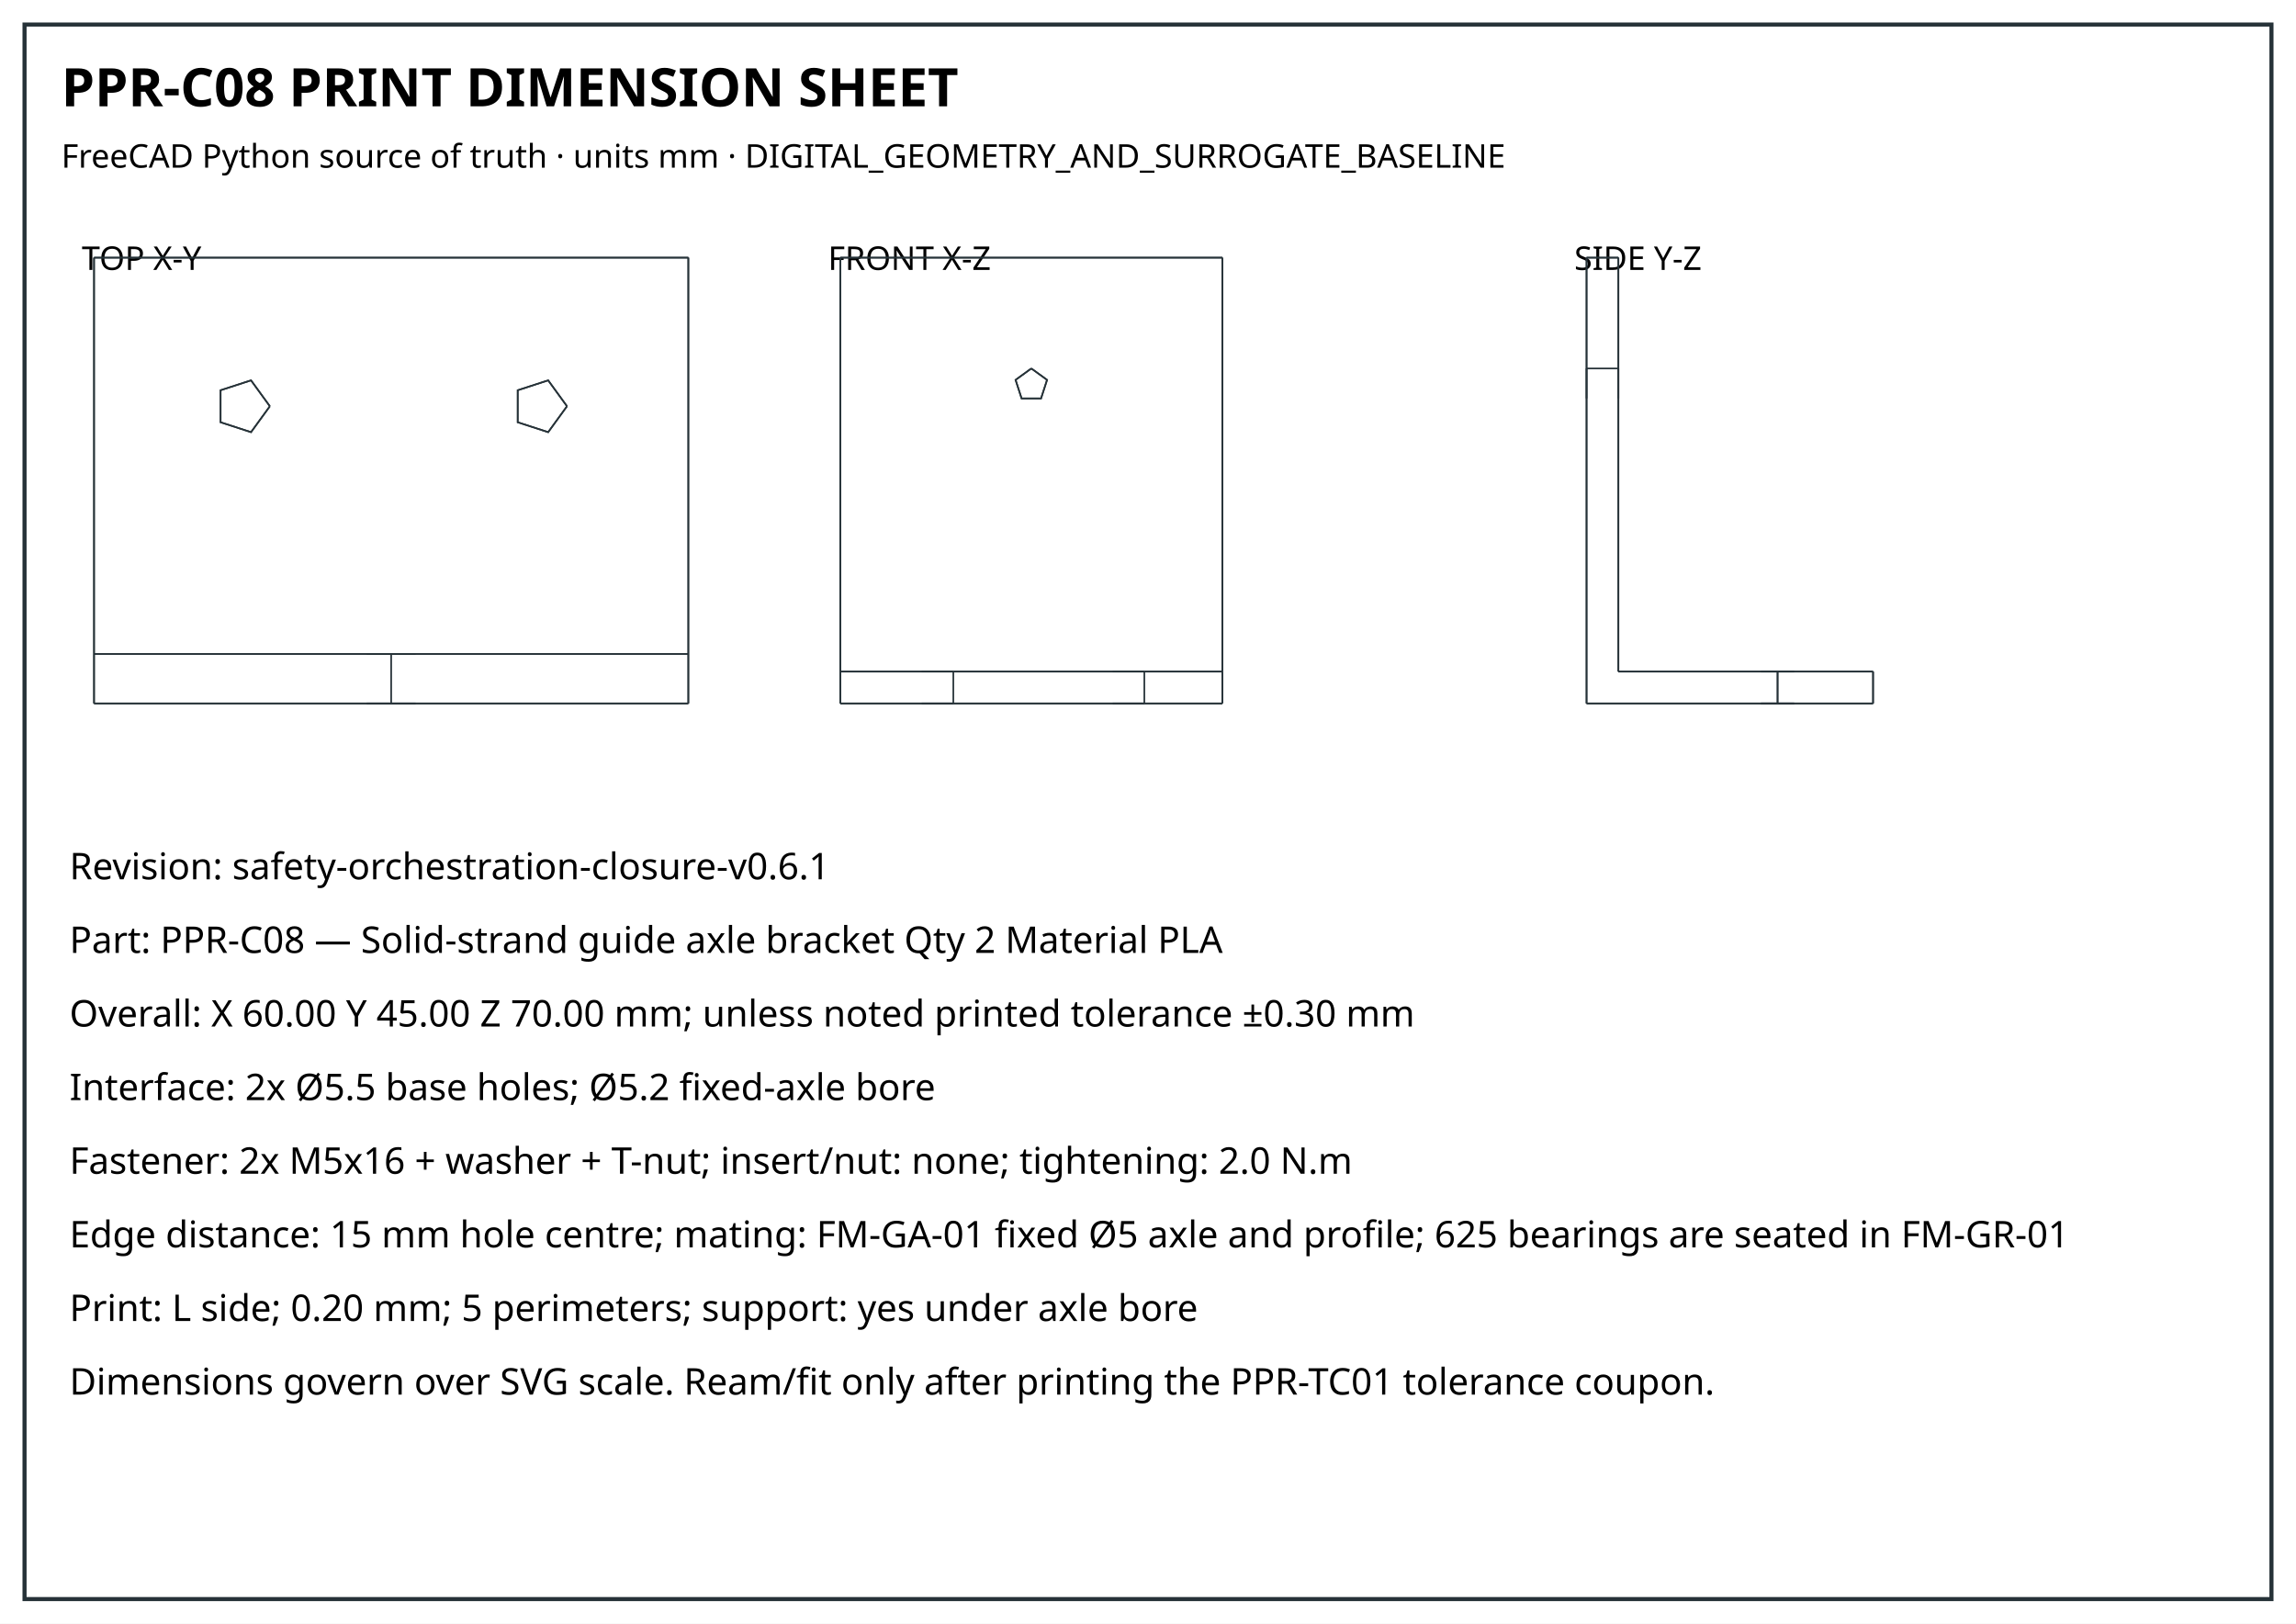
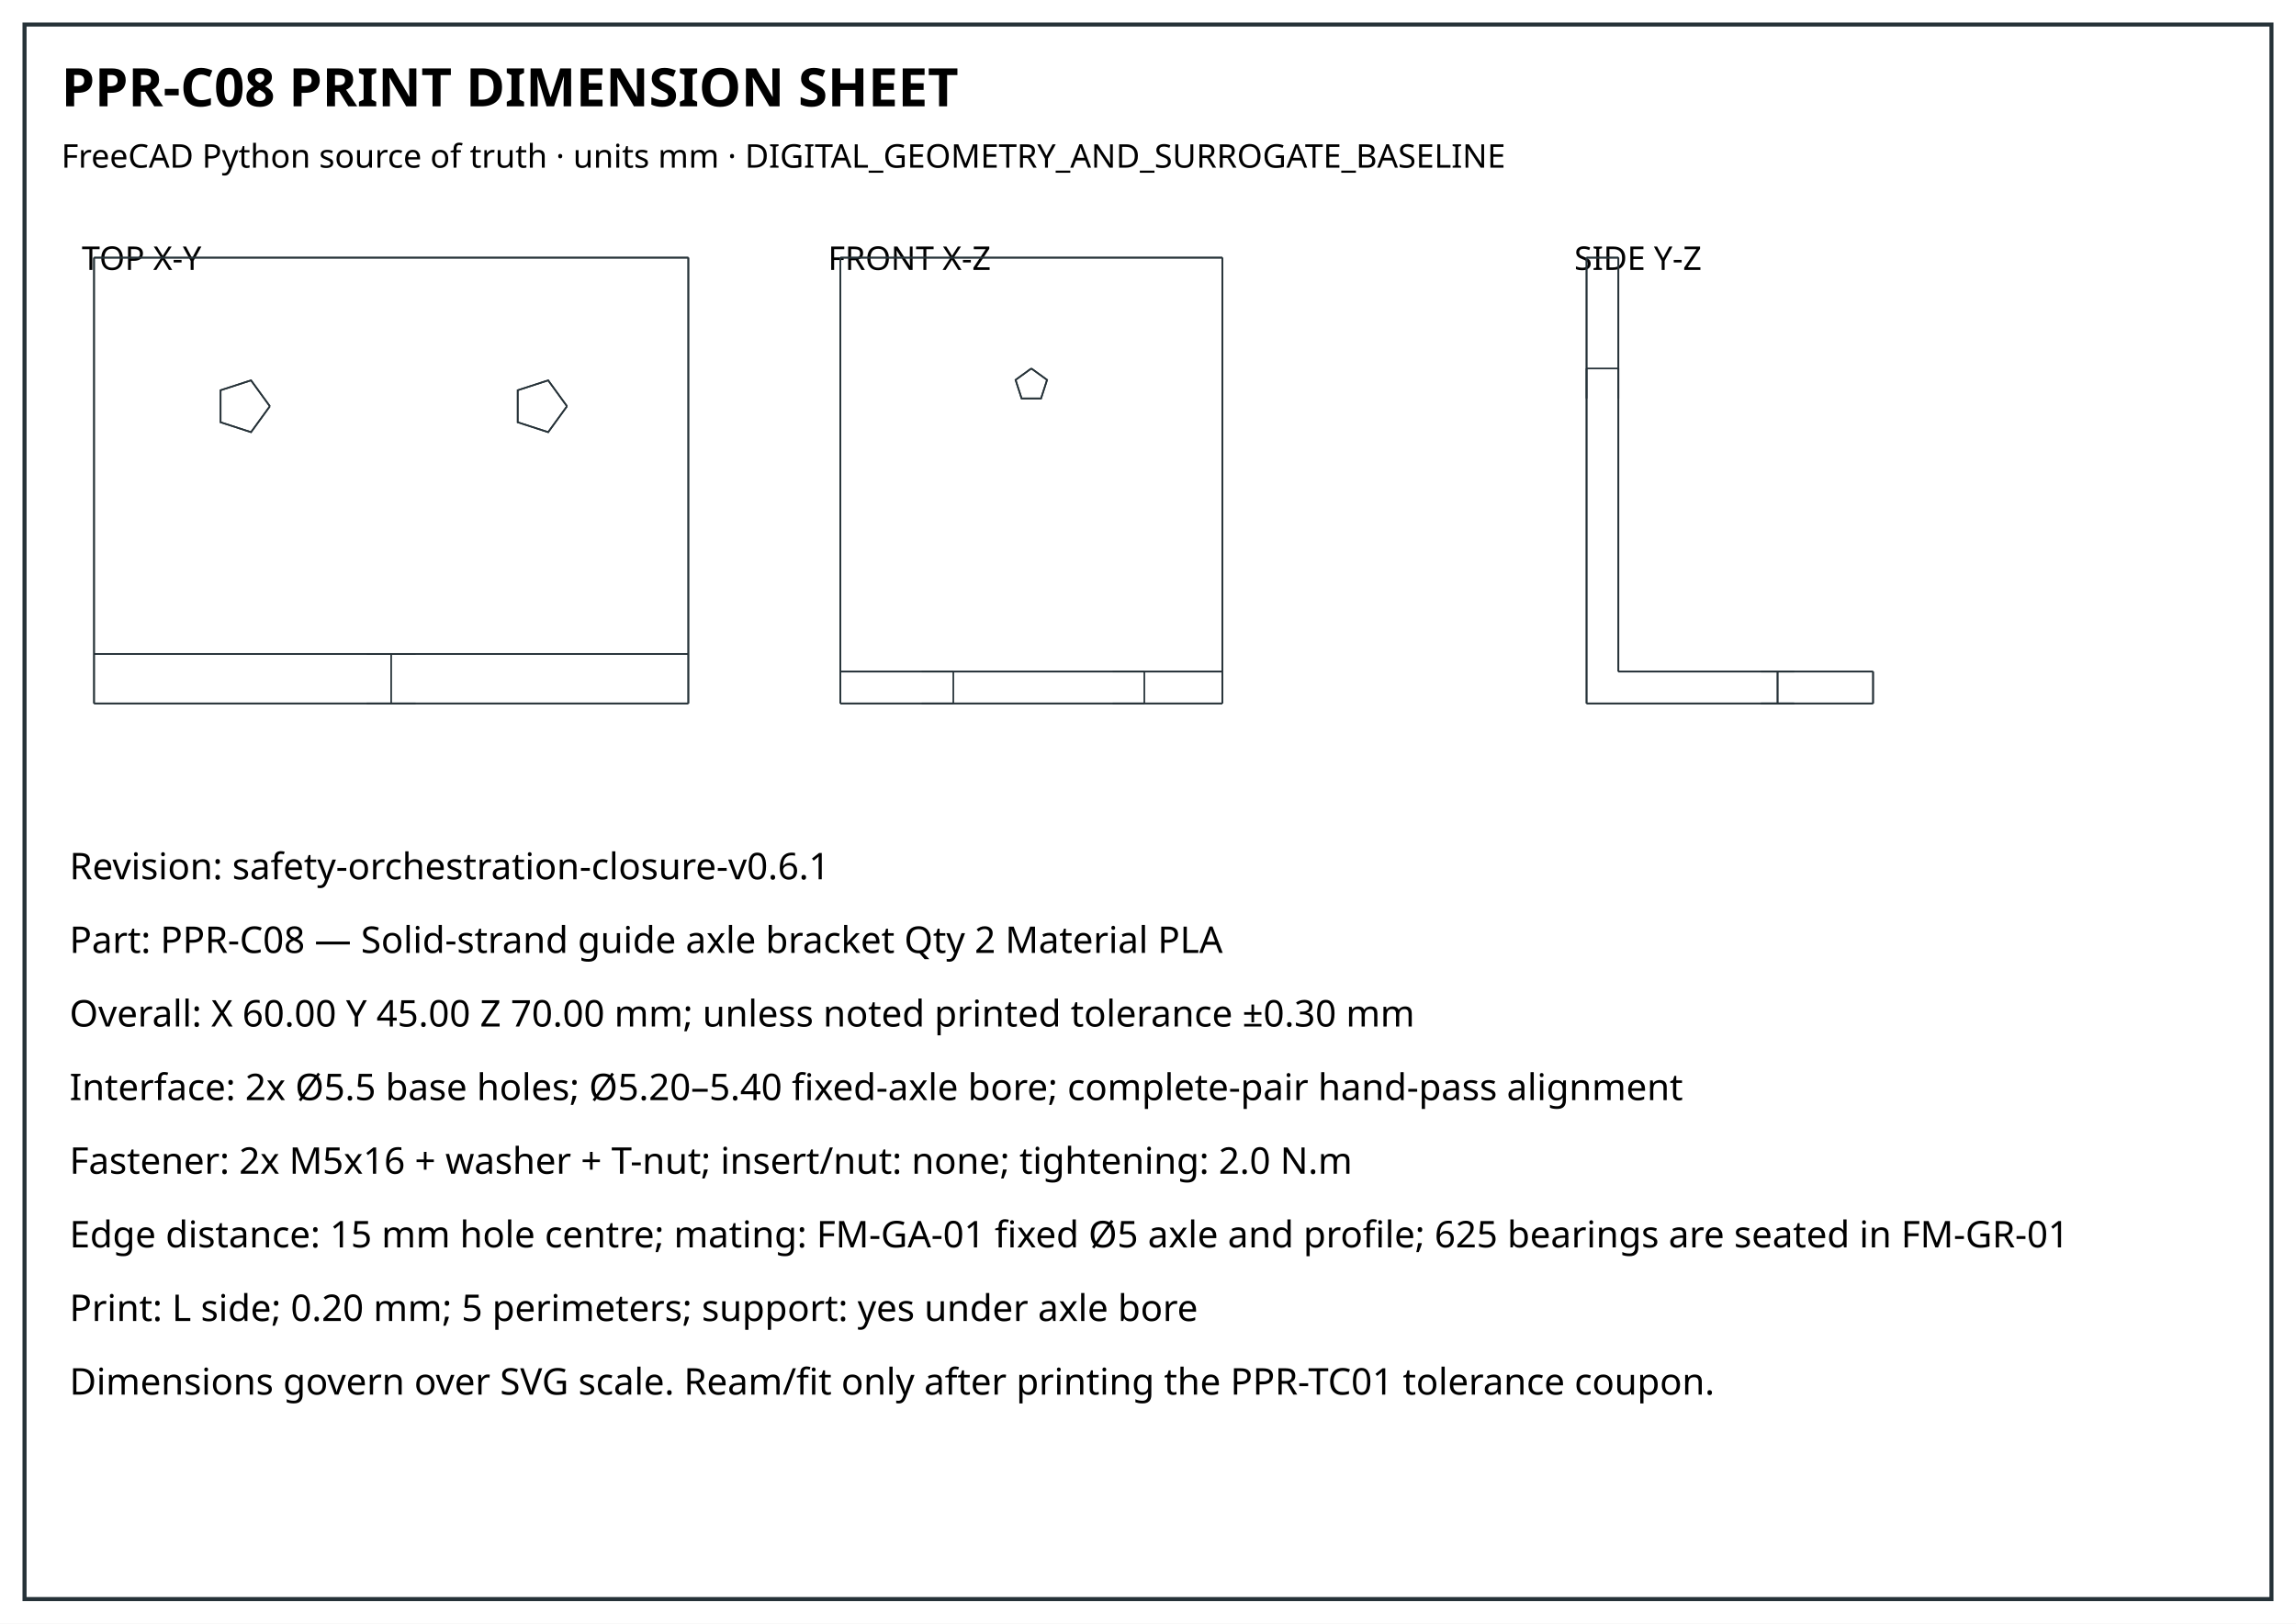
<svg xmlns="http://www.w3.org/2000/svg" width="1123" height="794" viewBox="0 0 1123 794">
  <rect width="1123" height="794" fill="white" />
  <rect x="12" y="12" width="1099" height="770" fill="none" stroke="#263238" stroke-width="2" />
  <text x="30" y="52" font-size="26" font-family="sans-serif" font-weight="bold">PPR-C08 PRINT DIMENSION SHEET</text>
  <text x="30" y="82" font-size="16" font-family="sans-serif">FreeCAD Python source of truth · units mm · DIGITAL_GEOMETRY_AND_SURROGATE_BASELINE</text>
  <g font-family="sans-serif">
    <text x="40" y="132" font-size="16">TOP X-Y</text>
    <polyline points="46.00,344.00 46.00,319.78" fill="none" stroke="#263238" stroke-width="0.8" />
    <polyline points="46.00,319.78 336.67,319.78" fill="none" stroke="#263238" stroke-width="0.8" />
    <polyline points="336.67,344.00 336.67,319.78" fill="none" stroke="#263238" stroke-width="0.8" />
    <polyline points="46.00,344.00 336.67,344.00" fill="none" stroke="#263238" stroke-width="0.8" />
    <polyline points="46.00,319.78 336.67,319.78" fill="none" stroke="#263238" stroke-width="0.8" />
    <polyline points="46.00,319.78 46.00,319.78" fill="none" stroke="#263238" stroke-width="0.8" />
    <polyline points="336.67,319.78 336.67,319.78" fill="none" stroke="#263238" stroke-width="0.8" />
    <polyline points="191.33,319.78 203.31,319.78 198.74,319.78 183.93,319.78 179.35,319.78 191.33,319.78" fill="none" stroke="#263238" stroke-width="0.8" />
    <polyline points="46.00,319.78 46.00,126.00" fill="none" stroke="#263238" stroke-width="0.8" />
    <polyline points="46.00,126.00 336.67,126.00" fill="none" stroke="#263238" stroke-width="0.8" />
    <polyline points="336.67,319.78 336.67,126.00" fill="none" stroke="#263238" stroke-width="0.8" />
    <polyline points="131.99,198.67 122.78,186.00 107.89,190.84 107.89,206.50 122.78,211.34 131.99,198.67" fill="none" stroke="#263238" stroke-width="0.8" />
    <polyline points="277.32,198.67 268.12,186.00 253.22,190.84 253.22,206.50 268.12,211.34 277.32,198.67" fill="none" stroke="#263238" stroke-width="0.8" />
    <polyline points="46.00,126.00 336.67,126.00" fill="none" stroke="#263238" stroke-width="0.8" />
    <polyline points="336.67,126.00 336.67,126.00" fill="none" stroke="#263238" stroke-width="0.8" />
    <polyline points="46.00,126.00 46.00,126.00" fill="none" stroke="#263238" stroke-width="0.8" />
    <polyline points="191.33,344.00 191.33,319.78" fill="none" stroke="#263238" stroke-width="0.8" />
    <polyline points="191.33,344.00 203.31,344.00 198.74,344.00 183.93,344.00 179.35,344.00 191.33,344.00" fill="none" stroke="#263238" stroke-width="0.8" />
    <polyline points="131.99,198.67 131.99,198.67" fill="none" stroke="#263238" stroke-width="0.8" />
    <polyline points="131.99,198.67 122.78,186.00 107.89,190.84 107.89,206.50 122.78,211.34 131.99,198.67" fill="none" stroke="#263238" stroke-width="0.8" />
    <polyline points="277.32,198.67 277.32,198.67" fill="none" stroke="#263238" stroke-width="0.8" />
    <polyline points="277.32,198.67 268.12,186.00 253.22,190.84 253.22,206.50 268.12,211.34 277.32,198.67" fill="none" stroke="#263238" stroke-width="0.8" />
    <polyline points="46.00,344.00 46.00,344.00" fill="none" stroke="#263238" stroke-width="0.8" />
    <polyline points="46.00,344.00 46.00,126.00" fill="none" stroke="#263238" stroke-width="0.8" />
    <polyline points="46.00,344.00 336.67,344.00" fill="none" stroke="#263238" stroke-width="0.8" />
    <polyline points="336.67,344.00 336.67,344.00" fill="none" stroke="#263238" stroke-width="0.8" />
    <polyline points="336.67,344.00 336.67,126.00" fill="none" stroke="#263238" stroke-width="0.8" />
    <text x="405" y="132" font-size="16">FRONT X-Z</text>
    <polyline points="411.00,126.00 411.00,126.00" fill="none" stroke="#263238" stroke-width="0.8" />
    <polyline points="411.00,126.00 597.86,126.00" fill="none" stroke="#263238" stroke-width="0.8" />
    <polyline points="597.86,126.00 597.86,126.00" fill="none" stroke="#263238" stroke-width="0.8" />
    <polyline points="411.00,126.00 597.86,126.00" fill="none" stroke="#263238" stroke-width="0.8" />
    <polyline points="411.00,328.43 597.86,328.43" fill="none" stroke="#263238" stroke-width="0.8" />
    <polyline points="411.00,328.43 411.00,126.00" fill="none" stroke="#263238" stroke-width="0.8" />
    <polyline points="597.86,328.43 597.86,126.00" fill="none" stroke="#263238" stroke-width="0.8" />
    <polyline points="504.43,180.19 512.13,185.78 509.19,194.84 499.67,194.84 496.73,185.78 504.43,180.19" fill="none" stroke="#263238" stroke-width="0.8" />
    <polyline points="411.00,328.43 411.00,328.43" fill="none" stroke="#263238" stroke-width="0.8" />
    <polyline points="411.00,328.43 597.86,328.43" fill="none" stroke="#263238" stroke-width="0.8" />
    <polyline points="597.86,328.43 597.86,328.43" fill="none" stroke="#263238" stroke-width="0.8" />
    <polyline points="466.28,328.43 460.36,328.43 450.79,328.43 450.79,328.43 460.36,328.43 466.28,328.43" fill="none" stroke="#263238" stroke-width="0.8" />
    <polyline points="559.71,328.43 553.79,328.43 544.21,328.43 544.21,328.43 553.79,328.43 559.71,328.43" fill="none" stroke="#263238" stroke-width="0.8" />
    <polyline points="411.00,344.00 597.86,344.00" fill="none" stroke="#263238" stroke-width="0.8" />
    <polyline points="597.86,344.00 597.86,328.43" fill="none" stroke="#263238" stroke-width="0.8" />
    <polyline points="411.00,344.00 411.00,328.43" fill="none" stroke="#263238" stroke-width="0.8" />
    <polyline points="504.43,180.19 504.43,180.19" fill="none" stroke="#263238" stroke-width="0.8" />
    <polyline points="504.43,180.19 512.13,185.78 509.19,194.84 499.67,194.84 496.73,185.78 504.43,180.19" fill="none" stroke="#263238" stroke-width="0.8" />
    <polyline points="466.28,344.00 466.28,328.43" fill="none" stroke="#263238" stroke-width="0.8" />
    <polyline points="466.28,344.00 460.36,344.00 450.79,344.00 450.79,344.00 460.36,344.00 466.28,344.00" fill="none" stroke="#263238" stroke-width="0.8" />
    <polyline points="559.71,344.00 559.71,328.43" fill="none" stroke="#263238" stroke-width="0.8" />
    <polyline points="559.71,344.00 553.79,344.00 544.21,344.00 544.21,344.00 553.79,344.00 559.71,344.00" fill="none" stroke="#263238" stroke-width="0.8" />
    <polyline points="411.00,344.00 411.00,126.00" fill="none" stroke="#263238" stroke-width="0.8" />
    <polyline points="411.00,344.00 411.00,344.00" fill="none" stroke="#263238" stroke-width="0.8" />
    <polyline points="411.00,344.00 597.86,344.00" fill="none" stroke="#263238" stroke-width="0.8" />
    <polyline points="597.86,344.00 597.86,126.00" fill="none" stroke="#263238" stroke-width="0.8" />
    <polyline points="597.86,344.00 597.86,344.00" fill="none" stroke="#263238" stroke-width="0.8" />
    <text x="770" y="132" font-size="16">SIDE Y-Z</text>
    <polyline points="776.00,126.00 791.57,126.00" fill="none" stroke="#263238" stroke-width="0.8" />
    <polyline points="791.57,126.00 791.57,126.00" fill="none" stroke="#263238" stroke-width="0.8" />
    <polyline points="776.00,126.00 791.57,126.00" fill="none" stroke="#263238" stroke-width="0.8" />
    <polyline points="776.00,126.00 776.00,126.00" fill="none" stroke="#263238" stroke-width="0.8" />
    <polyline points="791.57,328.43 791.57,328.43" fill="none" stroke="#263238" stroke-width="0.8" />
    <polyline points="791.57,328.43 791.57,126.00" fill="none" stroke="#263238" stroke-width="0.8" />
    <polyline points="791.57,328.43 791.57,126.00" fill="none" stroke="#263238" stroke-width="0.8" />
    <polyline points="791.57,180.19 791.57,185.78 791.57,194.84 791.57,194.84 791.57,185.78 791.57,180.19" fill="none" stroke="#263238" stroke-width="0.8" />
    <polyline points="791.57,328.43 916.14,328.43" fill="none" stroke="#263238" stroke-width="0.8" />
    <polyline points="916.14,328.43 916.14,328.43" fill="none" stroke="#263238" stroke-width="0.8" />
    <polyline points="791.57,328.43 916.14,328.43" fill="none" stroke="#263238" stroke-width="0.8" />
    <polyline points="869.43,328.43 877.57,328.43 874.46,328.43 864.39,328.43 861.28,328.43 869.43,328.43" fill="none" stroke="#263238" stroke-width="0.8" />
    <polyline points="869.43,328.43 877.57,328.43 874.46,328.43 864.39,328.43 861.28,328.43 869.43,328.43" fill="none" stroke="#263238" stroke-width="0.8" />
    <polyline points="916.14,344.00 916.14,344.00" fill="none" stroke="#263238" stroke-width="0.8" />
    <polyline points="916.14,344.00 916.14,328.43" fill="none" stroke="#263238" stroke-width="0.8" />
    <polyline points="916.14,344.00 916.14,328.43" fill="none" stroke="#263238" stroke-width="0.8" />
    <polyline points="776.00,180.19 791.57,180.19" fill="none" stroke="#263238" stroke-width="0.8" />
    <polyline points="776.00,180.19 776.00,185.78 776.00,194.84 776.00,194.84 776.00,185.78 776.00,180.19" fill="none" stroke="#263238" stroke-width="0.8" />
    <polyline points="869.43,344.00 869.43,328.43" fill="none" stroke="#263238" stroke-width="0.8" />
    <polyline points="869.43,344.00 877.57,344.00 874.46,344.00 864.39,344.00 861.28,344.00 869.43,344.00" fill="none" stroke="#263238" stroke-width="0.8" />
    <polyline points="869.43,344.00 869.43,328.43" fill="none" stroke="#263238" stroke-width="0.8" />
    <polyline points="869.43,344.00 877.57,344.00 874.46,344.00 864.39,344.00 861.28,344.00 869.43,344.00" fill="none" stroke="#263238" stroke-width="0.8" />
    <polyline points="776.00,344.00 776.00,126.00" fill="none" stroke="#263238" stroke-width="0.8" />
    <polyline points="776.00,344.00 916.14,344.00" fill="none" stroke="#263238" stroke-width="0.8" />
    <polyline points="776.00,344.00 776.00,344.00" fill="none" stroke="#263238" stroke-width="0.8" />
    <polyline points="776.00,344.00 776.00,126.00" fill="none" stroke="#263238" stroke-width="0.8" />
    <polyline points="776.00,344.00 916.14,344.00" fill="none" stroke="#263238" stroke-width="0.8" />
    <text x="34" y="430" font-size="18">Revision: safety-orchestration-closure-v0.6.1</text>
    <text x="34" y="466" font-size="18">Part: PPR-C08 — Solid-strand guide axle bracket  Qty 2  Material PLA</text>
    <text x="34" y="502" font-size="18">Overall: X 60.00  Y 45.00  Z 70.00 mm; unless noted printed tolerance ±0.30 mm</text>
-     <text x="34" y="538" font-size="18">Interface: 2x Ø5.5 base holes; Ø5.2 fixed-axle bore</text>
+     <text x="34" y="538" font-size="18">Interface: 2x Ø5.5 base holes; Ø5.20–5.40 fixed-axle bore; complete-pair hand-pass alignment</text>
    <text x="34" y="574" font-size="18">Fastener: 2x M5x16 + washer + T-nut; insert/nut: none; tightening: 2.0 N.m</text>
    <text x="34" y="610" font-size="18">Edge distance: 15 mm hole centre; mating: FM-GA-01 fixed Ø5 axle and profile; 625 bearings are seated in FM-GR-01</text>
    <text x="34" y="646" font-size="18">Print: L side; 0.20 mm; 5 perimeters; support: yes under axle bore</text>
    <text x="34" y="682" font-size="18">Dimensions govern over SVG scale. Ream/fit only after printing the PPR-TC01 tolerance coupon.</text>
  </g>
</svg>
